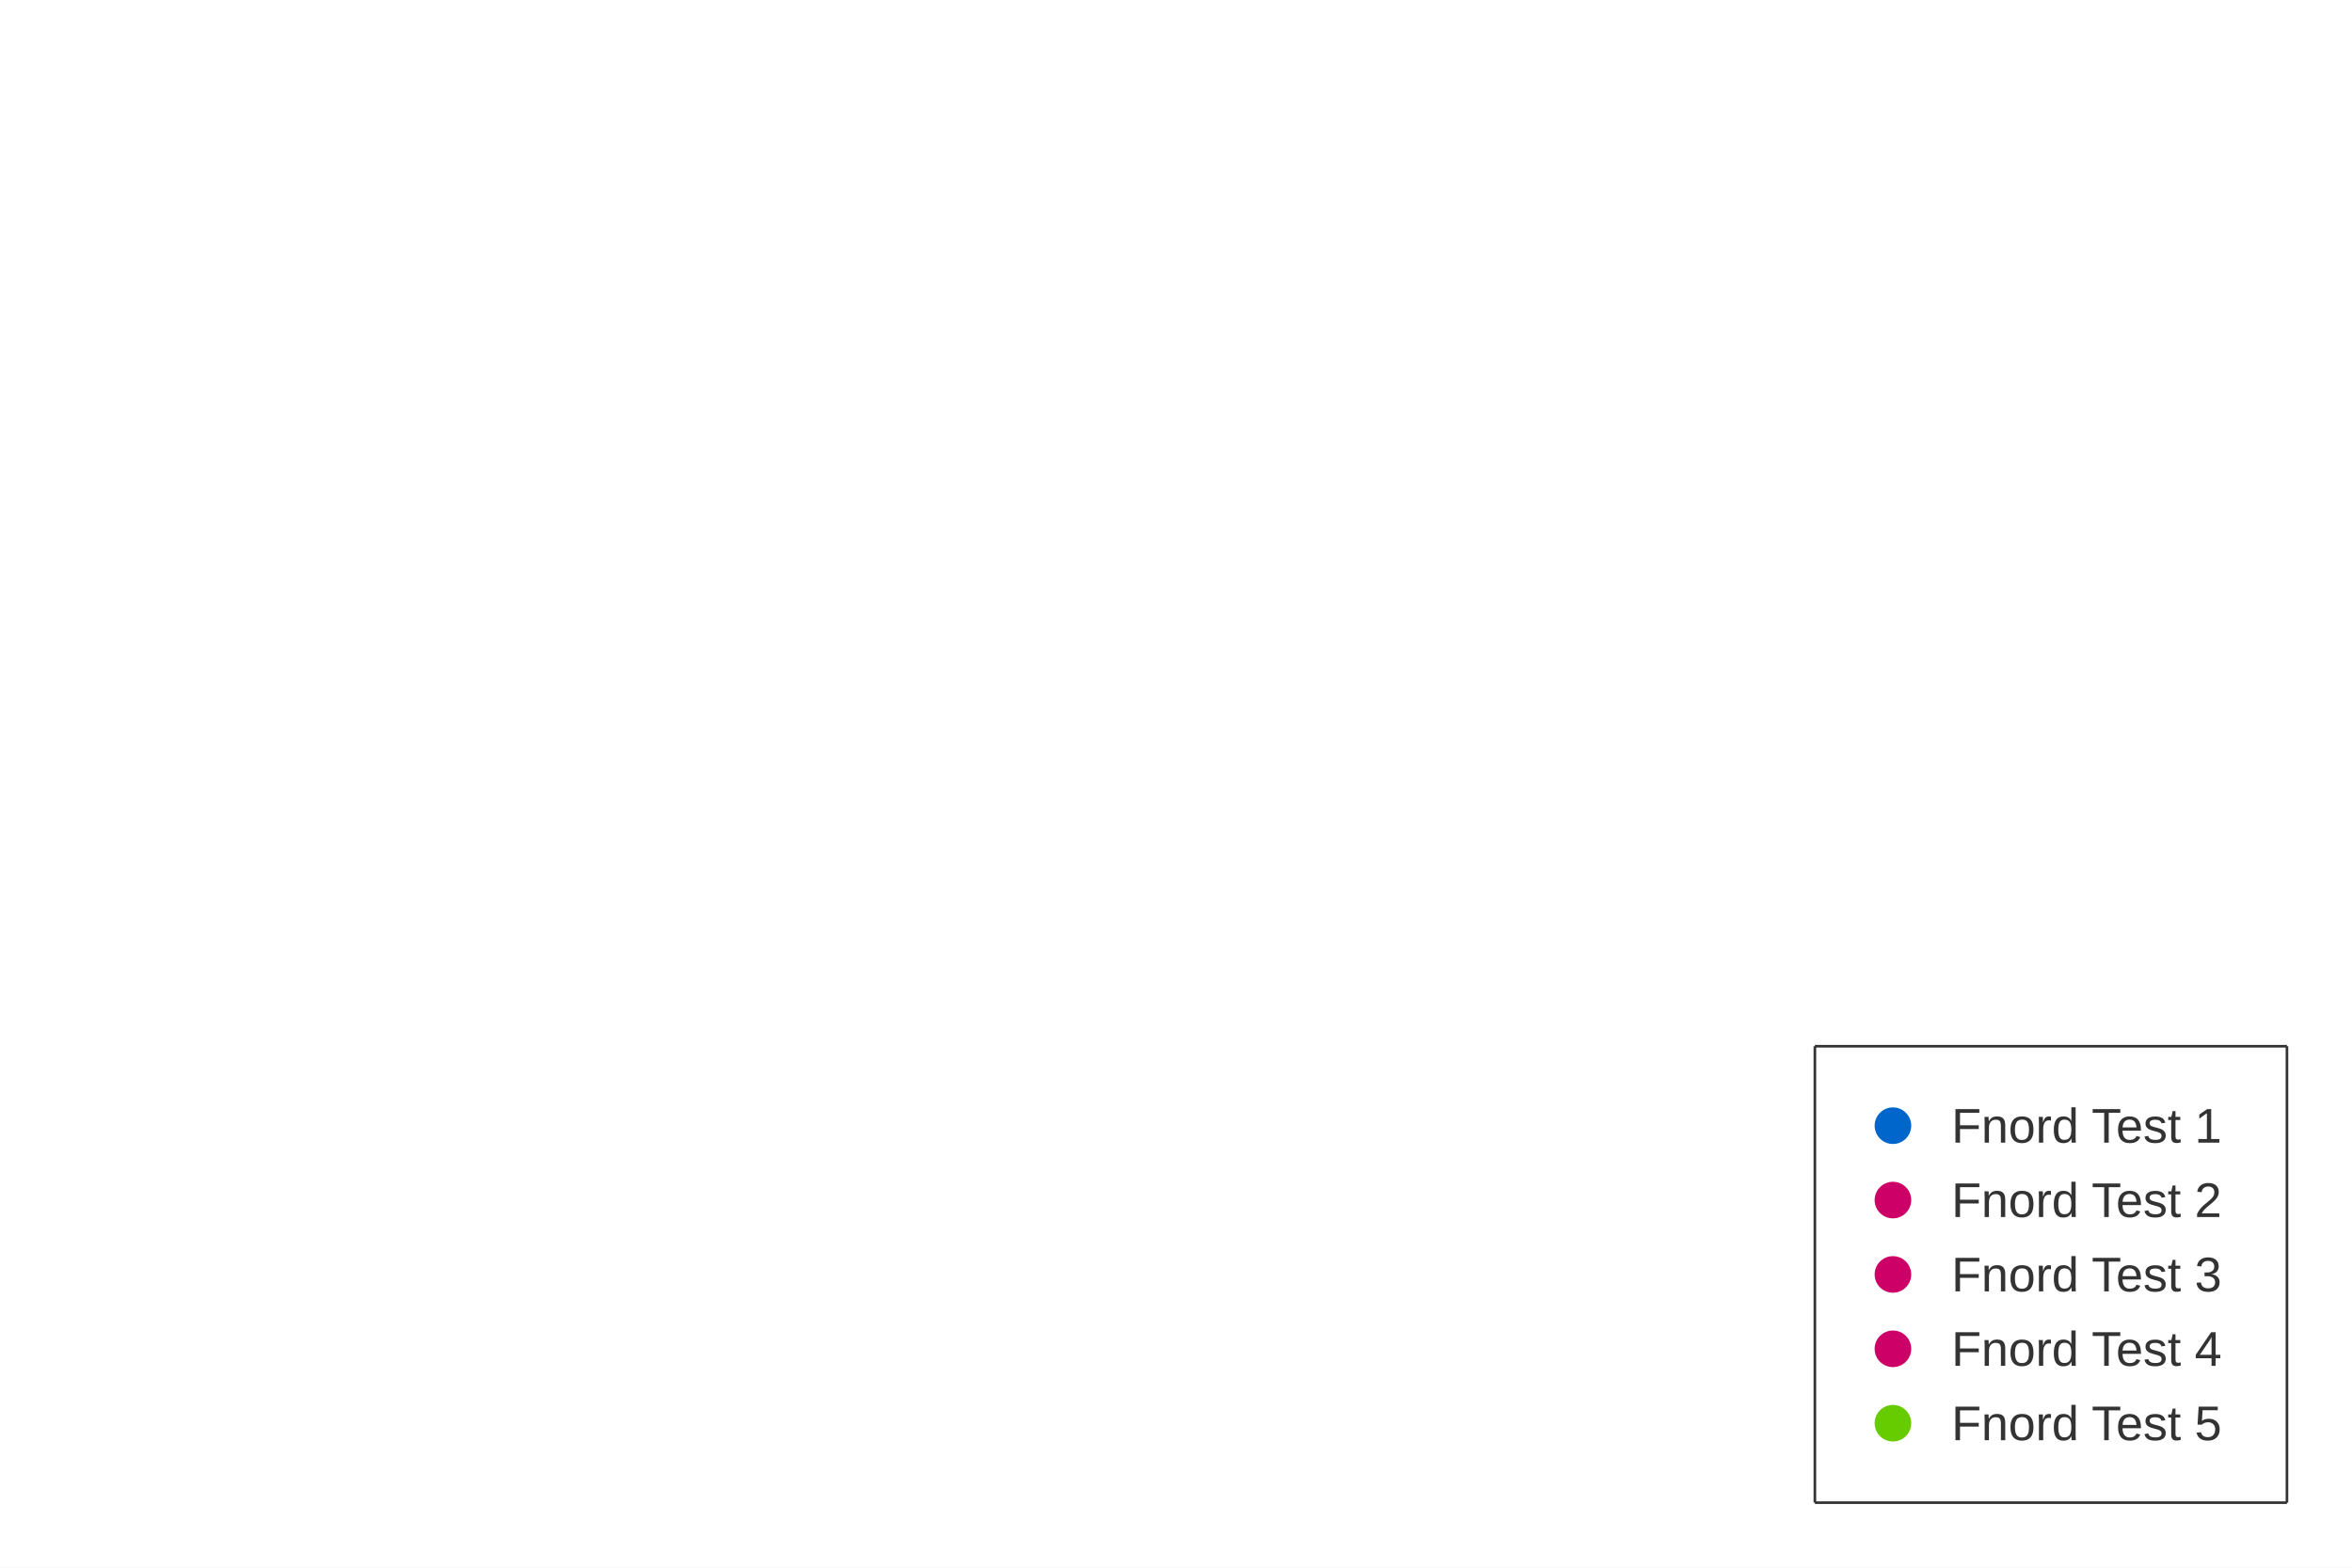
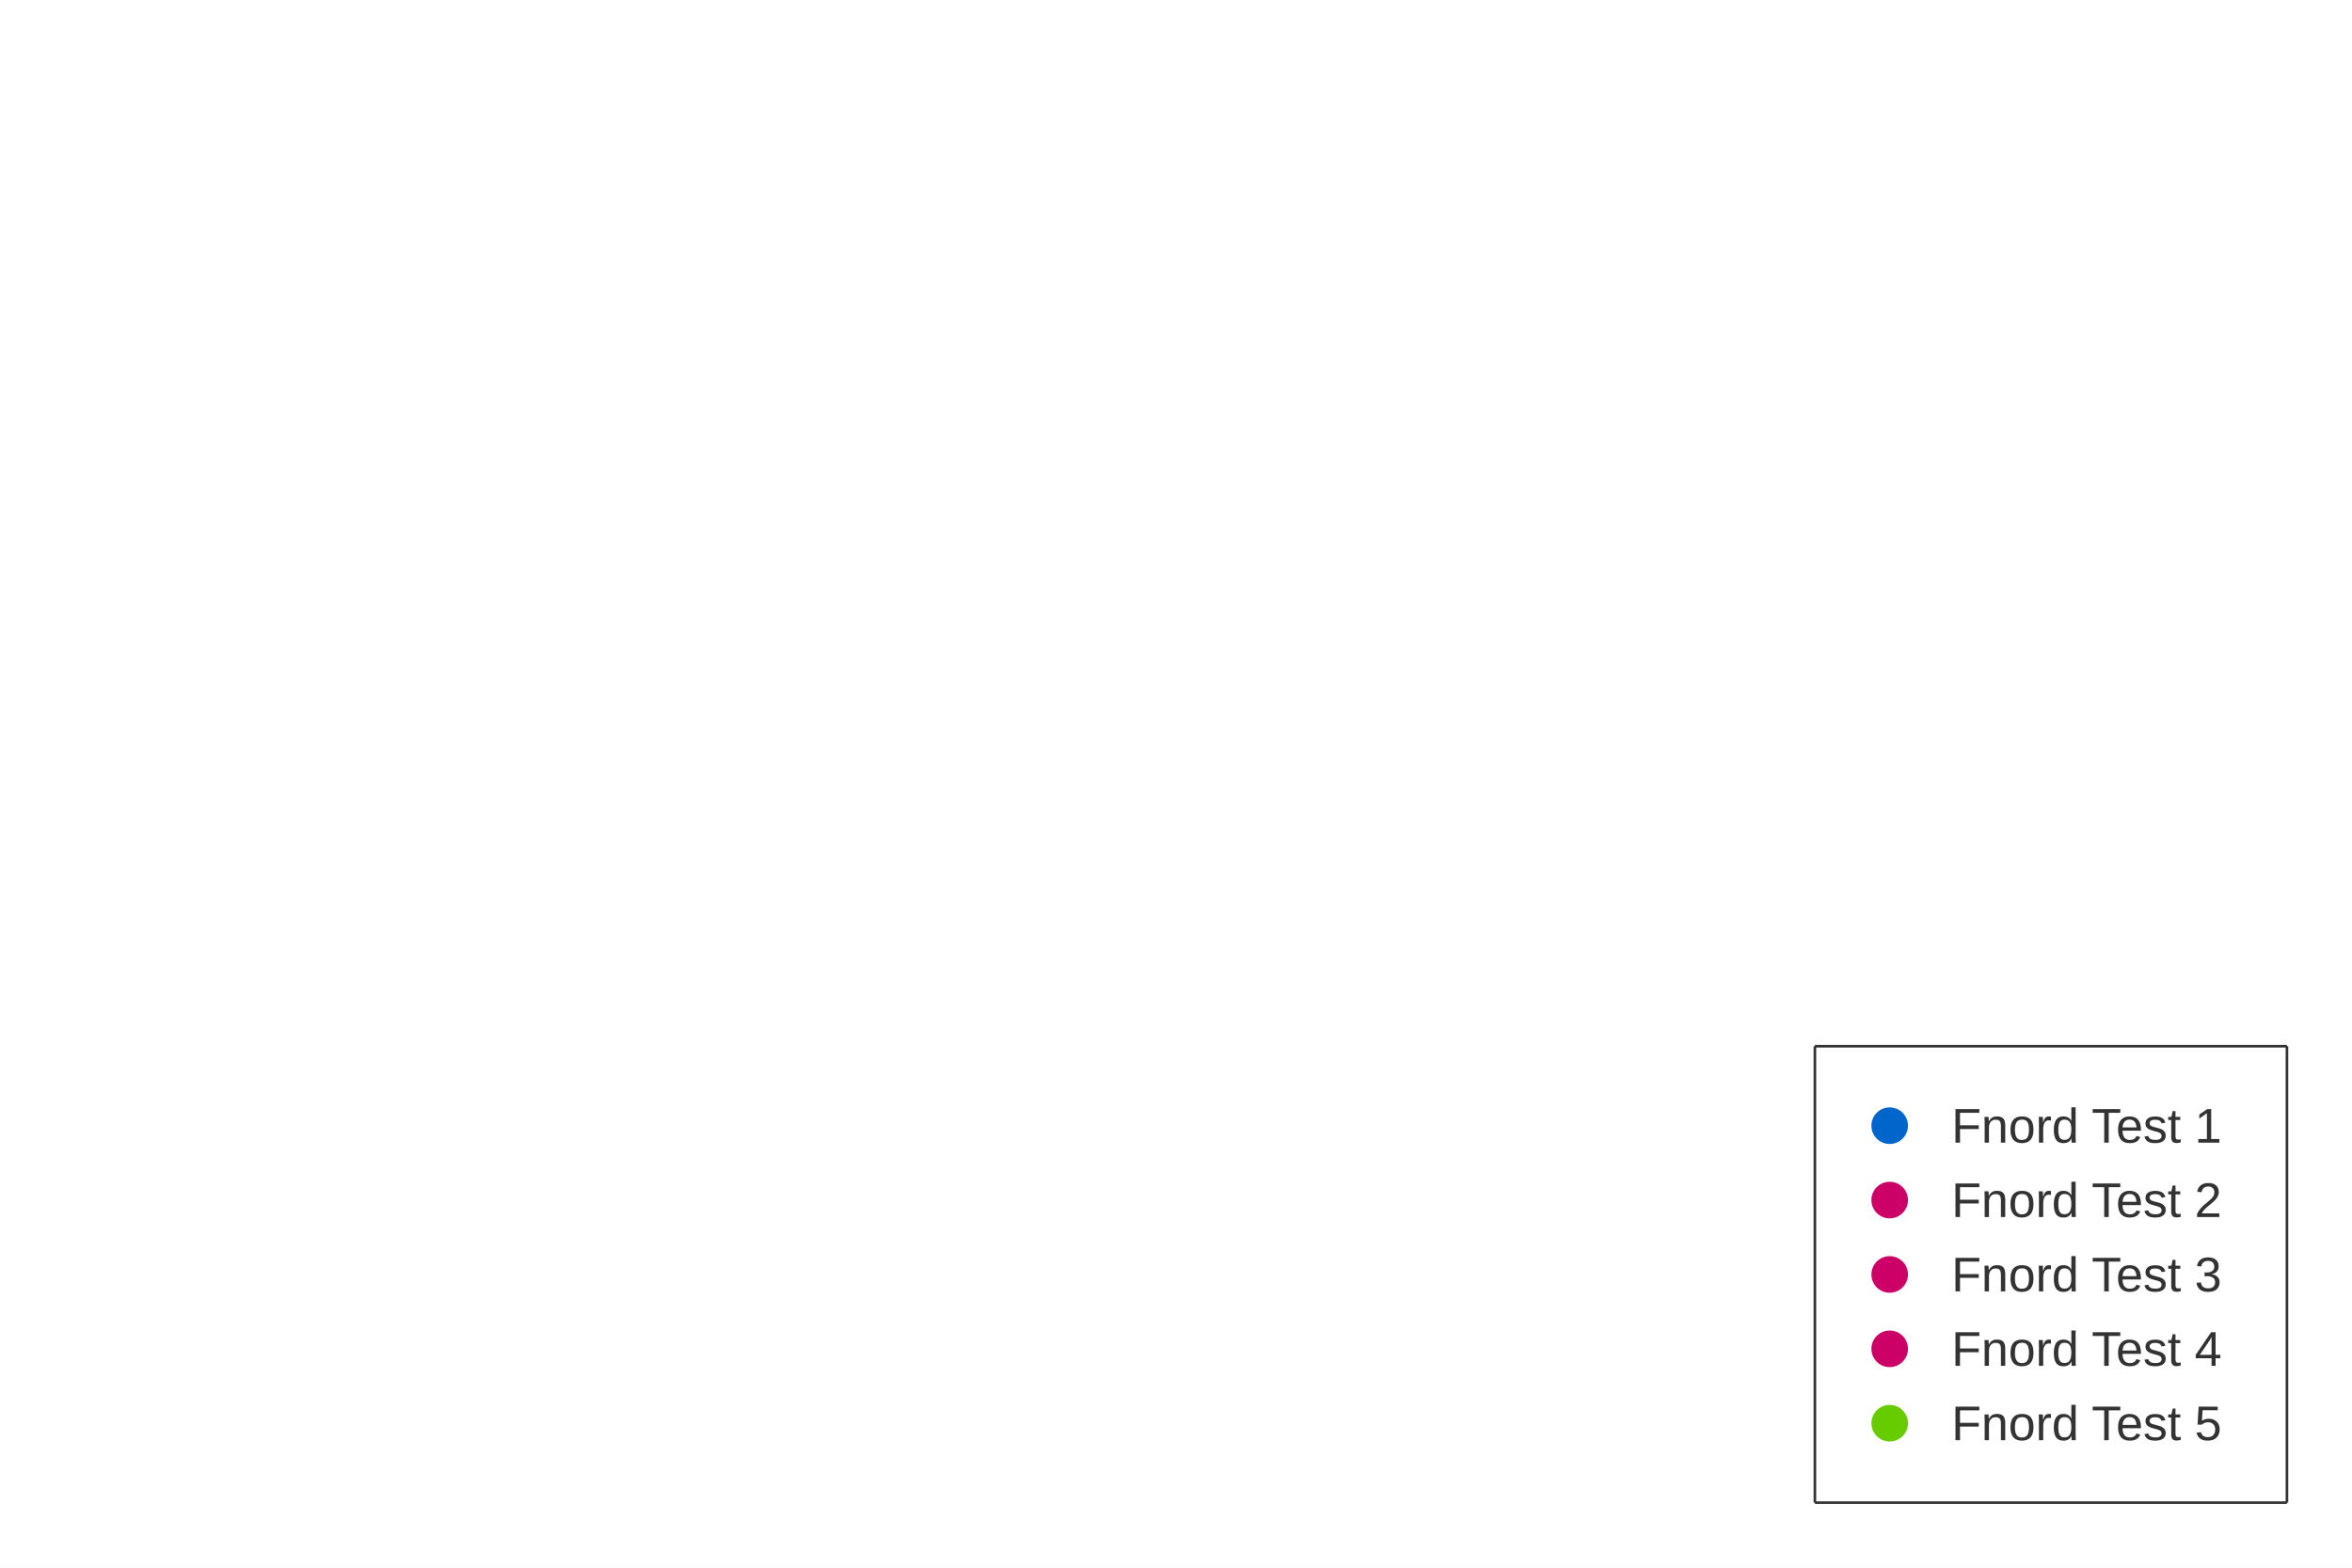
<svg xmlns="http://www.w3.org/2000/svg" width="900" height="600" viewBox="0 0 900 600">
  <rect width="900" height="600" fill="#ffffff" />
  <path stroke-width="1" stroke="#333333" fill="none" d="M694.471 400.422 L875.111 400.422 " />
  <path stroke-width="1" stroke="#333333" fill="none" d="M875.111 400.422 L875.111 575.111 " />
  <path stroke-width="1" stroke="#333333" fill="none" d="M694.471 575.111 L875.111 575.111 " />
  <path stroke-width="1" stroke="#333333" fill="none" d="M694.471 400.422 L694.471 575.111 " />
  <text x="746.738" y="437.333" fill="#333333" font-size="18.667" font-family="Arial,Helvetica,'Helvetica Neue',sans-serif">Fnord Test 1</text>
-   <path fill="#0066cc" d="M731.338 430.833 M717.338 430.833 a7 7 0 1 0 14 0 a7 7 0 1 0 -14 0 " />
+   <path fill="#0066cc" d="M730.093 430.833 M716.093 430.833 a7 7 0 1 0 14 0 a7 7 0 1 0 -14 0 " />
  <text x="746.738" y="465.8" fill="#333333" font-size="18.667" font-family="Arial,Helvetica,'Helvetica Neue',sans-serif">Fnord Test 2</text>
-   <path fill="#cc0066" d="M731.338 459.3 M717.338 459.3 a7 7 0 1 0 14 0 a7 7 0 1 0 -14 0 " />
+   <path fill="#cc0066" d="M730.093 459.3 M716.093 459.3 a7 7 0 1 0 14 0 a7 7 0 1 0 -14 0 " />
  <text x="746.738" y="494.267" fill="#333333" font-size="18.667" font-family="Arial,Helvetica,'Helvetica Neue',sans-serif">Fnord Test 3</text>
-   <path fill="#cc0066" d="M731.338 487.767 M717.338 487.767 a7 7 0 1 0 14 0 a7 7 0 1 0 -14 0 " />
+   <path fill="#cc0066" d="M730.093 487.767 M716.093 487.767 a7 7 0 1 0 14 0 a7 7 0 1 0 -14 0 " />
  <text x="746.738" y="522.733" fill="#333333" font-size="18.667" font-family="Arial,Helvetica,'Helvetica Neue',sans-serif">Fnord Test 4</text>
-   <path fill="#cc0066" d="M731.338 516.233 M717.338 516.233 a7 7 0 1 0 14 0 a7 7 0 1 0 -14 0 " />
+   <path fill="#cc0066" d="M730.093 516.233 M716.093 516.233 a7 7 0 1 0 14 0 a7 7 0 1 0 -14 0 " />
  <text x="746.738" y="551.2" fill="#333333" font-size="18.667" font-family="Arial,Helvetica,'Helvetica Neue',sans-serif">Fnord Test 5</text>
-   <path fill="#66cc00" d="M731.338 544.7 M717.338 544.7 a7 7 0 1 0 14 0 a7 7 0 1 0 -14 0 " />
+   <path fill="#66cc00" d="M730.093 544.7 M716.093 544.7 a7 7 0 1 0 14 0 a7 7 0 1 0 -14 0 " />
</svg>
